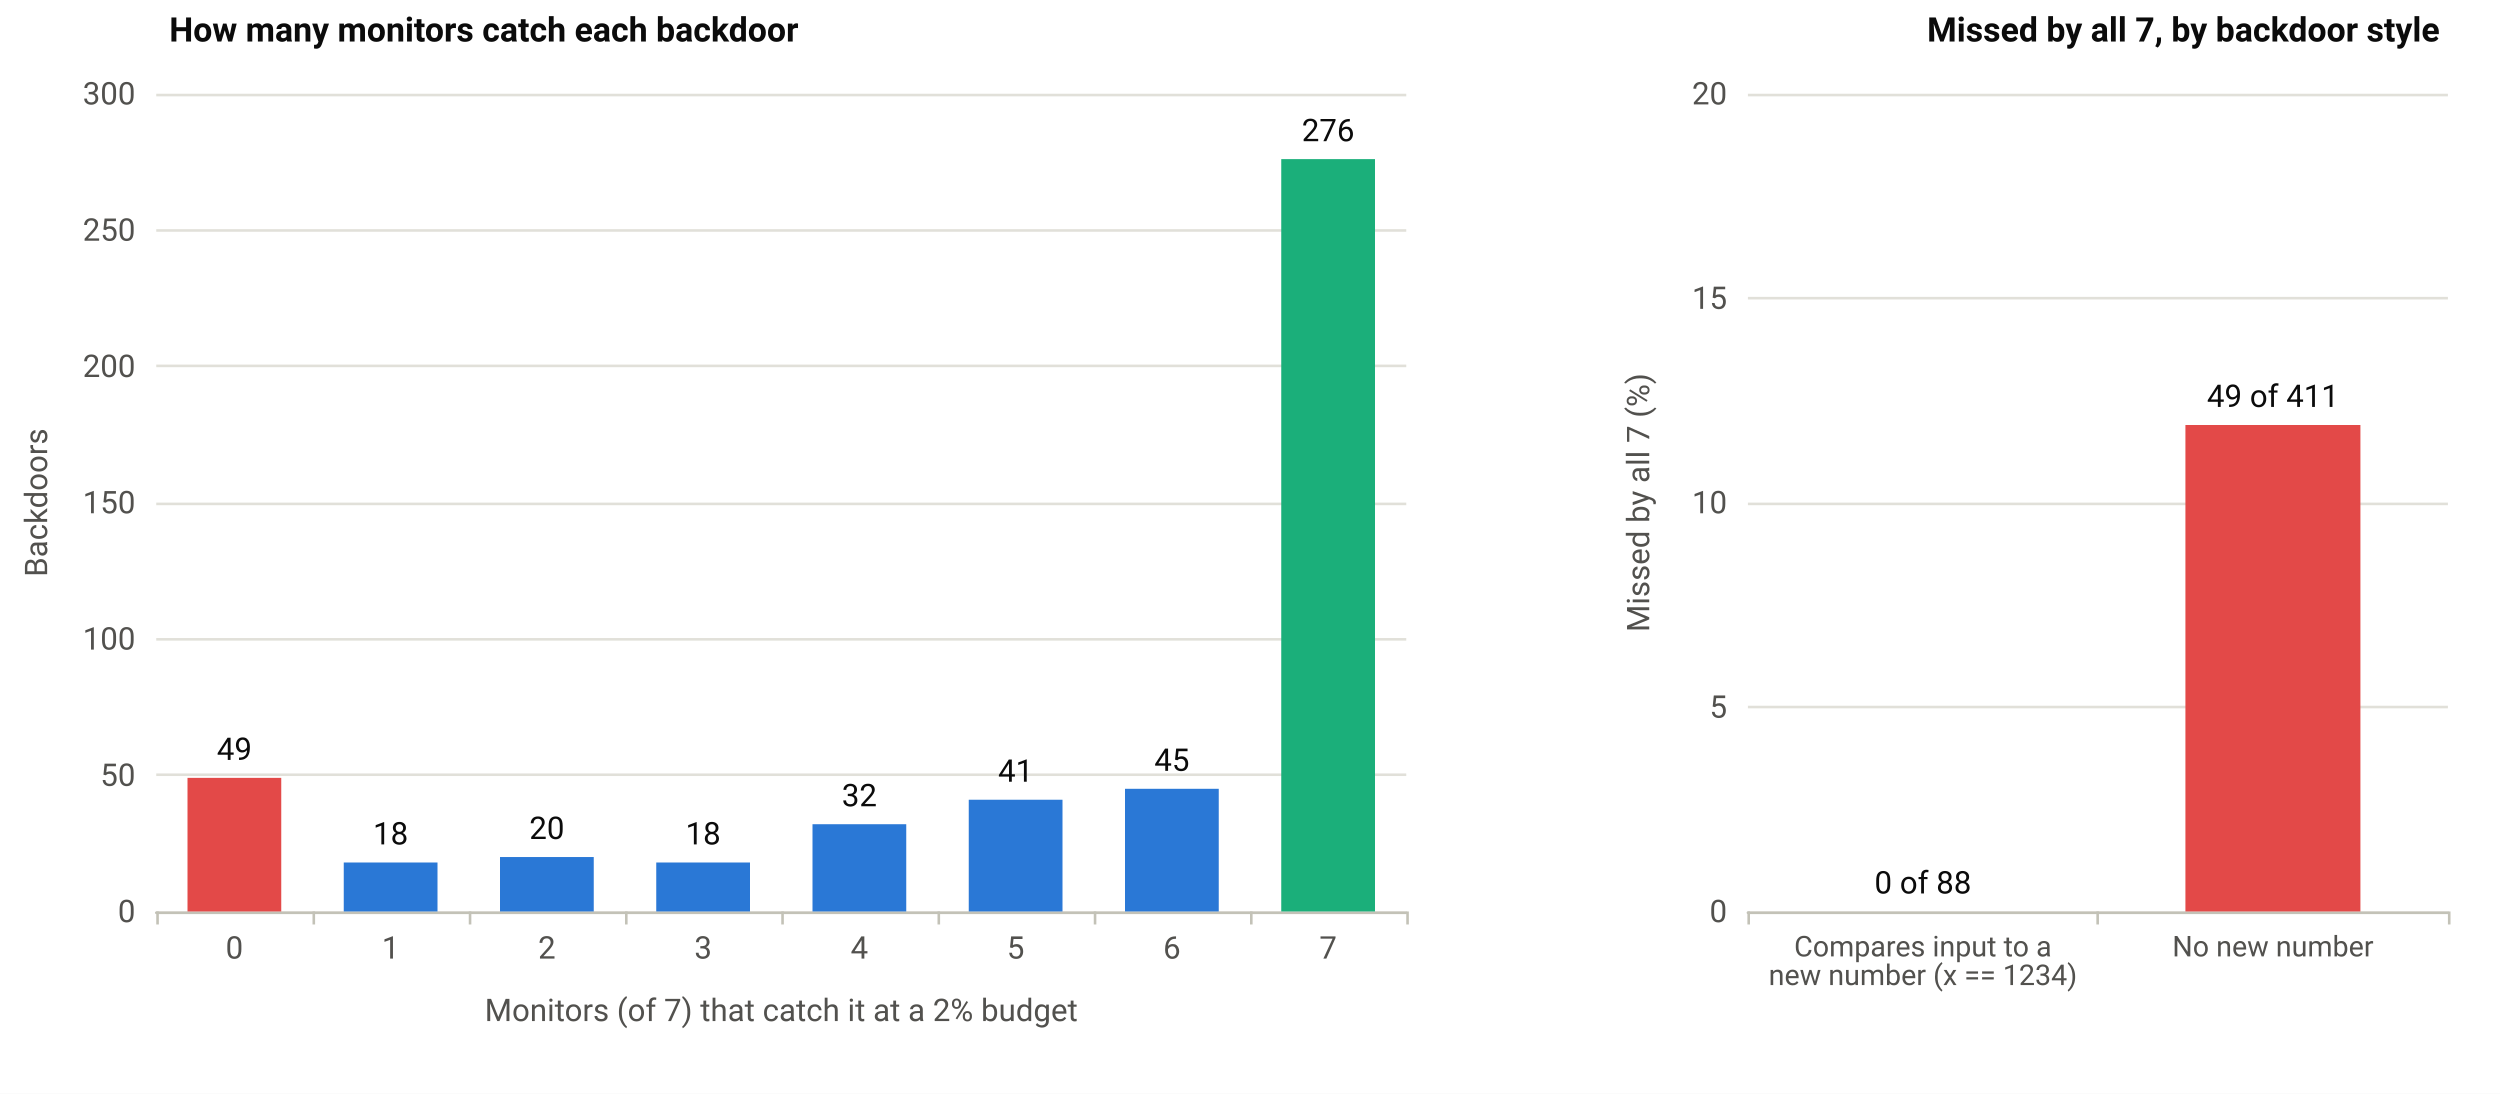
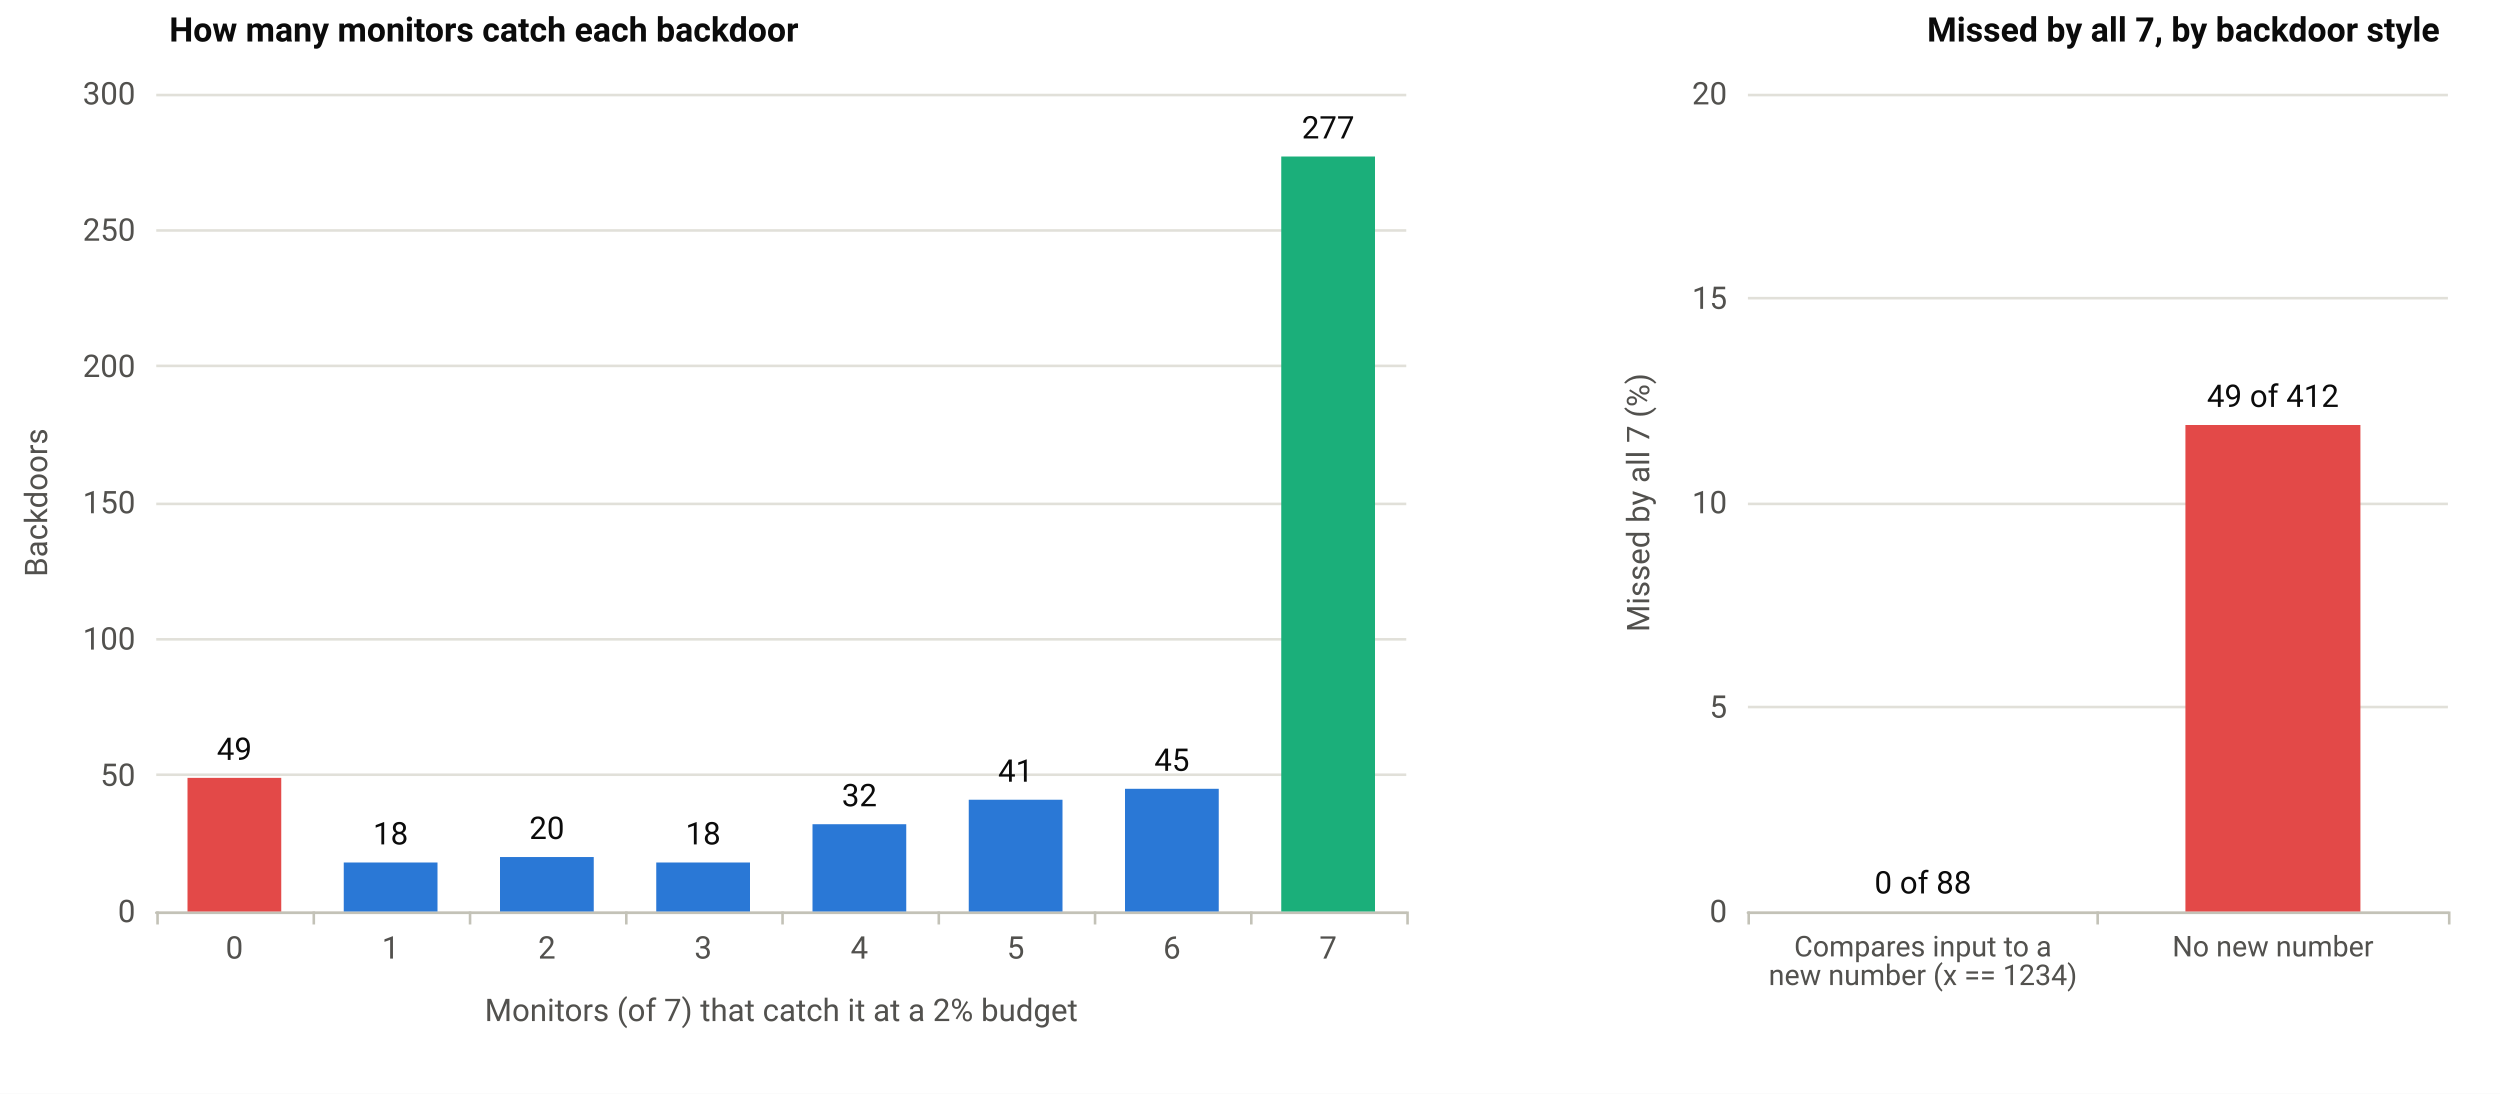
<svg xmlns="http://www.w3.org/2000/svg" width="960" height="420" version="1.1" baseProfile="full" viewBox="0 0 960 420">
  <rect width="960" height="420" x="0" y="0" fill="#ffffff" />
-   <path d="M60 350.5L540 350.5" fill="transparent" stroke="#e1e0d9" class="zr4-cls-27" />
-   <path d="M60 297.5L540 297.5" fill="transparent" stroke="#e1e0d9" class="zr4-cls-27" />
-   <path d="M60 245.5L540 245.5" fill="transparent" stroke="#e1e0d9" class="zr4-cls-27" />
-   <path d="M60 193.5L540 193.5" fill="transparent" stroke="#e1e0d9" class="zr4-cls-27" />
-   <path d="M60 140.5L540 140.5" fill="transparent" stroke="#e1e0d9" class="zr4-cls-27" />
-   <path d="M60 88.5L540 88.5" fill="transparent" stroke="#e1e0d9" class="zr4-cls-27" />
-   <path d="M60 36.5L540 36.5" fill="transparent" stroke="#e1e0d9" class="zr4-cls-27" />
-   <path d="M671.2 350.5L940 350.5" fill="transparent" stroke="#e1e0d9" class="zr4-cls-27" />
-   <path d="M671.2 271.5L940 271.5" fill="transparent" stroke="#e1e0d9" class="zr4-cls-27" />
-   <path d="M671.2 193.5L940 193.5" fill="transparent" stroke="#e1e0d9" class="zr4-cls-27" />
-   <path d="M671.2 114.5L940 114.5" fill="transparent" stroke="#e1e0d9" class="zr4-cls-27" />
-   <path d="M671.2 36.5L940 36.5" fill="transparent" stroke="#e1e0d9" class="zr4-cls-27" />
+   <path d="M60 350.5L540 350.5" fill="transparent" stroke="#e1e0d9" class="zr4-cls-28" />
+   <path d="M60 297.5L540 297.5" fill="transparent" stroke="#e1e0d9" class="zr4-cls-28" />
+   <path d="M60 245.5L540 245.5" fill="transparent" stroke="#e1e0d9" class="zr4-cls-28" />
+   <path d="M60 193.5L540 193.5" fill="transparent" stroke="#e1e0d9" class="zr4-cls-28" />
+   <path d="M60 140.5L540 140.5" fill="transparent" stroke="#e1e0d9" class="zr4-cls-28" />
+   <path d="M60 88.5L540 88.5" fill="transparent" stroke="#e1e0d9" class="zr4-cls-28" />
+   <path d="M60 36.5L540 36.5" fill="transparent" stroke="#e1e0d9" class="zr4-cls-28" />
+   <path d="M671.2 350.5L940 350.5" fill="transparent" stroke="#e1e0d9" class="zr4-cls-28" />
+   <path d="M671.2 271.5L940 271.5" fill="transparent" stroke="#e1e0d9" class="zr4-cls-28" />
+   <path d="M671.2 193.5L940 193.5" fill="transparent" stroke="#e1e0d9" class="zr4-cls-28" />
+   <path d="M671.2 114.5L940 114.5" fill="transparent" stroke="#e1e0d9" class="zr4-cls-28" />
+   <path d="M671.2 36.5L940 36.5" fill="transparent" stroke="#e1e0d9" class="zr4-cls-28" />
  <text dominant-baseline="central" text-anchor="middle" style="font-size:12px;font-family:-apple-system, BlinkMacSystemFont, 'Segoe UI', Roboto, Helvetica, Arial, sans-serif;" y="-6" transform="matrix(0,-1,1,0,20,193)" fill="#52514e">Backdoors</text>
  <text dominant-baseline="central" text-anchor="middle" style="font-size:12px;font-family:-apple-system, BlinkMacSystemFont, 'Segoe UI', Roboto, Helvetica, Arial, sans-serif;" xml:space="preserve" y="-6" transform="matrix(0,-1,1,0,635.2,193)" fill="#52514e">Missed by all 7 (%)</text>
-   <path d="M60 350.5L540 350.5" fill="transparent" stroke="#c3c2b7" stroke-linecap="round" class="zr4-cls-27" />
+   <path d="M60 350.5L540 350.5" fill="transparent" stroke="#c3c2b7" stroke-linecap="round" class="zr4-cls-28" />
  <text dominant-baseline="central" text-anchor="middle" style="font-size:12px;font-family:-apple-system, BlinkMacSystemFont, 'Segoe UI', Roboto, Helvetica, Arial, sans-serif;" xml:space="preserve" y="6" transform="translate(300 382)" fill="#52514e">Monitors (of 7) that catch it at a 2% budget</text>
-   <path d="M671.2 350.5L940 350.5" fill="transparent" stroke="#c3c2b7" stroke-linecap="round" class="zr4-cls-27" />
-   <path d="M60.5 350L60.5 355" fill="transparent" stroke="#c3c2b7" class="zr4-cls-27" />
-   <path d="M120.5 350L120.5 355" fill="transparent" stroke="#c3c2b7" class="zr4-cls-27" />
-   <path d="M180.5 350L180.5 355" fill="transparent" stroke="#c3c2b7" class="zr4-cls-27" />
-   <path d="M240.5 350L240.5 355" fill="transparent" stroke="#c3c2b7" class="zr4-cls-27" />
-   <path d="M300.5 350L300.5 355" fill="transparent" stroke="#c3c2b7" class="zr4-cls-27" />
-   <path d="M360.5 350L360.5 355" fill="transparent" stroke="#c3c2b7" class="zr4-cls-27" />
-   <path d="M420.5 350L420.5 355" fill="transparent" stroke="#c3c2b7" class="zr4-cls-27" />
-   <path d="M480.5 350L480.5 355" fill="transparent" stroke="#c3c2b7" class="zr4-cls-27" />
-   <path d="M540.5 350L540.5 355" fill="transparent" stroke="#c3c2b7" class="zr4-cls-27" />
-   <path d="M671.5 350L671.5 355" fill="transparent" stroke="#c3c2b7" class="zr4-cls-27" />
-   <path d="M805.5 350L805.5 355" fill="transparent" stroke="#c3c2b7" class="zr4-cls-27" />
-   <path d="M940.5 350L940.5 355" fill="transparent" stroke="#c3c2b7" class="zr4-cls-27" />
+   <path d="M671.2 350.5L940 350.5" fill="transparent" stroke="#c3c2b7" stroke-linecap="round" class="zr4-cls-28" />
+   <path d="M60.5 350L60.5 355" fill="transparent" stroke="#c3c2b7" class="zr4-cls-28" />
+   <path d="M120.5 350L120.5 355" fill="transparent" stroke="#c3c2b7" class="zr4-cls-28" />
+   <path d="M180.5 350L180.5 355" fill="transparent" stroke="#c3c2b7" class="zr4-cls-28" />
+   <path d="M240.5 350L240.5 355" fill="transparent" stroke="#c3c2b7" class="zr4-cls-28" />
+   <path d="M300.5 350L300.5 355" fill="transparent" stroke="#c3c2b7" class="zr4-cls-28" />
+   <path d="M360.5 350L360.5 355" fill="transparent" stroke="#c3c2b7" class="zr4-cls-28" />
+   <path d="M420.5 350L420.5 355" fill="transparent" stroke="#c3c2b7" class="zr4-cls-28" />
+   <path d="M480.5 350L480.5 355" fill="transparent" stroke="#c3c2b7" class="zr4-cls-28" />
+   <path d="M540.5 350L540.5 355" fill="transparent" stroke="#c3c2b7" class="zr4-cls-28" />
+   <path d="M671.5 350L671.5 355" fill="transparent" stroke="#c3c2b7" class="zr4-cls-28" />
+   <path d="M805.5 350L805.5 355" fill="transparent" stroke="#c3c2b7" class="zr4-cls-28" />
+   <path d="M940.5 350L940.5 355" fill="transparent" stroke="#c3c2b7" class="zr4-cls-28" />
  <text dominant-baseline="central" text-anchor="end" style="font-size:12px;font-family:-apple-system, BlinkMacSystemFont, 'Segoe UI', Roboto, Helvetica, Arial, sans-serif;" transform="translate(52 350)" fill="#52514e">0</text>
  <text dominant-baseline="central" text-anchor="end" style="font-size:12px;font-family:-apple-system, BlinkMacSystemFont, 'Segoe UI', Roboto, Helvetica, Arial, sans-serif;" transform="translate(52 297.6667)" fill="#52514e">50</text>
  <text dominant-baseline="central" text-anchor="end" style="font-size:12px;font-family:-apple-system, BlinkMacSystemFont, 'Segoe UI', Roboto, Helvetica, Arial, sans-serif;" transform="translate(52 245.3333)" fill="#52514e">100</text>
  <text dominant-baseline="central" text-anchor="end" style="font-size:12px;font-family:-apple-system, BlinkMacSystemFont, 'Segoe UI', Roboto, Helvetica, Arial, sans-serif;" transform="translate(52 193)" fill="#52514e">150</text>
  <text dominant-baseline="central" text-anchor="end" style="font-size:12px;font-family:-apple-system, BlinkMacSystemFont, 'Segoe UI', Roboto, Helvetica, Arial, sans-serif;" transform="translate(52 140.6667)" fill="#52514e">200</text>
  <text dominant-baseline="central" text-anchor="end" style="font-size:12px;font-family:-apple-system, BlinkMacSystemFont, 'Segoe UI', Roboto, Helvetica, Arial, sans-serif;" transform="translate(52 88.3333)" fill="#52514e">250</text>
  <text dominant-baseline="central" text-anchor="end" style="font-size:12px;font-family:-apple-system, BlinkMacSystemFont, 'Segoe UI', Roboto, Helvetica, Arial, sans-serif;" transform="translate(52 36)" fill="#52514e">300</text>
  <text dominant-baseline="central" text-anchor="end" style="font-size:12px;font-family:-apple-system, BlinkMacSystemFont, 'Segoe UI', Roboto, Helvetica, Arial, sans-serif;" transform="translate(663.2 350)" fill="#52514e">0</text>
  <text dominant-baseline="central" text-anchor="end" style="font-size:12px;font-family:-apple-system, BlinkMacSystemFont, 'Segoe UI', Roboto, Helvetica, Arial, sans-serif;" transform="translate(663.2 271.5)" fill="#52514e">5</text>
  <text dominant-baseline="central" text-anchor="end" style="font-size:12px;font-family:-apple-system, BlinkMacSystemFont, 'Segoe UI', Roboto, Helvetica, Arial, sans-serif;" transform="translate(663.2 193)" fill="#52514e">10</text>
  <text dominant-baseline="central" text-anchor="end" style="font-size:12px;font-family:-apple-system, BlinkMacSystemFont, 'Segoe UI', Roboto, Helvetica, Arial, sans-serif;" transform="translate(663.2 114.5)" fill="#52514e">15</text>
  <text dominant-baseline="central" text-anchor="end" style="font-size:12px;font-family:-apple-system, BlinkMacSystemFont, 'Segoe UI', Roboto, Helvetica, Arial, sans-serif;" transform="translate(663.2 36)" fill="#52514e">20</text>
  <text dominant-baseline="central" text-anchor="middle" style="font-size:12px;font-family:-apple-system, BlinkMacSystemFont, 'Segoe UI', Roboto, Helvetica, Arial, sans-serif;" y="6" transform="translate(90 358)" fill="#52514e">0</text>
  <text dominant-baseline="central" text-anchor="middle" style="font-size:12px;font-family:-apple-system, BlinkMacSystemFont, 'Segoe UI', Roboto, Helvetica, Arial, sans-serif;" y="6" transform="translate(150 358)" fill="#52514e">1</text>
  <text dominant-baseline="central" text-anchor="middle" style="font-size:12px;font-family:-apple-system, BlinkMacSystemFont, 'Segoe UI', Roboto, Helvetica, Arial, sans-serif;" y="6" transform="translate(210 358)" fill="#52514e">2</text>
  <text dominant-baseline="central" text-anchor="middle" style="font-size:12px;font-family:-apple-system, BlinkMacSystemFont, 'Segoe UI', Roboto, Helvetica, Arial, sans-serif;" y="6" transform="translate(270 358)" fill="#52514e">3</text>
  <text dominant-baseline="central" text-anchor="middle" style="font-size:12px;font-family:-apple-system, BlinkMacSystemFont, 'Segoe UI', Roboto, Helvetica, Arial, sans-serif;" y="6" transform="translate(330 358)" fill="#52514e">4</text>
  <text dominant-baseline="central" text-anchor="middle" style="font-size:12px;font-family:-apple-system, BlinkMacSystemFont, 'Segoe UI', Roboto, Helvetica, Arial, sans-serif;" y="6" transform="translate(390 358)" fill="#52514e">5</text>
  <text dominant-baseline="central" text-anchor="middle" style="font-size:12px;font-family:-apple-system, BlinkMacSystemFont, 'Segoe UI', Roboto, Helvetica, Arial, sans-serif;" y="6" transform="translate(450 358)" fill="#52514e">6</text>
  <text dominant-baseline="central" text-anchor="middle" style="font-size:12px;font-family:-apple-system, BlinkMacSystemFont, 'Segoe UI', Roboto, Helvetica, Arial, sans-serif;" y="6" transform="translate(510 358)" fill="#52514e">7</text>
  <text dominant-baseline="central" text-anchor="middle" style="font-size:11px;font-family:-apple-system, BlinkMacSystemFont, 'Segoe UI', Roboto, Helvetica, Arial, sans-serif;" xml:space="preserve" y="5.5" transform="translate(738.4 358)" fill="#52514e">Compares input to a</text>
  <text dominant-baseline="central" text-anchor="middle" style="font-size:11px;font-family:-apple-system, BlinkMacSystemFont, 'Segoe UI', Roboto, Helvetica, Arial, sans-serif;" xml:space="preserve" y="16.5" transform="translate(738.4 358)" fill="#52514e">new number (x == 1234)</text>
  <text dominant-baseline="central" text-anchor="middle" style="font-size:11px;font-family:-apple-system, BlinkMacSystemFont, 'Segoe UI', Roboto, Helvetica, Arial, sans-serif;" xml:space="preserve" y="5.5" transform="translate(872.8 358)" fill="#52514e">No new number</text>
-   <path d="M72 350l36 0l0 -51.3l-36 0Z" fill="#e34948" ecmeta_series_index="0" ecmeta_data_index="0" ecmeta_ssr_type="chart" class="zr4-cls-28" />
-   <path d="M132 350l36 0l0 -18.8l-36 0Z" fill="#2a78d6" ecmeta_series_index="0" ecmeta_data_index="1" ecmeta_ssr_type="chart" class="zr4-cls-29" />
-   <path d="M192 350l36 0l0 -20.9l-36 0Z" fill="#2a78d6" ecmeta_series_index="0" ecmeta_data_index="2" ecmeta_ssr_type="chart" class="zr4-cls-29" />
-   <path d="M252 350l36 0l0 -18.8l-36 0Z" fill="#2a78d6" ecmeta_series_index="0" ecmeta_data_index="3" ecmeta_ssr_type="chart" class="zr4-cls-29" />
-   <path d="M312 350l36 0l0 -33.5l-36 0Z" fill="#2a78d6" ecmeta_series_index="0" ecmeta_data_index="4" ecmeta_ssr_type="chart" class="zr4-cls-29" />
-   <path d="M372 350l36 0l0 -42.9l-36 0Z" fill="#2a78d6" ecmeta_series_index="0" ecmeta_data_index="5" ecmeta_ssr_type="chart" class="zr4-cls-29" />
-   <path d="M432 350l36 0l0 -47.1l-36 0Z" fill="#2a78d6" ecmeta_series_index="0" ecmeta_data_index="6" ecmeta_ssr_type="chart" class="zr4-cls-29" />
-   <path d="M492 350l36 0l0 -288.9l-36 0Z" fill="#1baf7a" ecmeta_series_index="0" ecmeta_data_index="7" ecmeta_ssr_type="chart" class="zr4-cls-30" />
-   <path d="M704.8 350l67.2 0l0 0l-67.2 0Z" fill="#e34948" ecmeta_series_index="1" ecmeta_data_index="0" ecmeta_ssr_type="chart" class="zr4-cls-28" />
-   <path d="M839.2 350l67.2 0l0 -186.8l-67.2 0Z" fill="#e34948" ecmeta_series_index="1" ecmeta_data_index="1" ecmeta_ssr_type="chart" class="zr4-cls-28" />
+   <path d="M72 350l36 0l0 -51.3l-36 0Z" fill="#e34948" ecmeta_series_index="0" ecmeta_data_index="0" ecmeta_ssr_type="chart" class="zr4-cls-29" />
+   <path d="M132 350l36 0l0 -18.8l-36 0Z" fill="#2a78d6" ecmeta_series_index="0" ecmeta_data_index="1" ecmeta_ssr_type="chart" class="zr4-cls-30" />
+   <path d="M192 350l36 0l0 -20.9l-36 0Z" fill="#2a78d6" ecmeta_series_index="0" ecmeta_data_index="2" ecmeta_ssr_type="chart" class="zr4-cls-30" />
+   <path d="M252 350l36 0l0 -18.8l-36 0Z" fill="#2a78d6" ecmeta_series_index="0" ecmeta_data_index="3" ecmeta_ssr_type="chart" class="zr4-cls-30" />
+   <path d="M312 350l36 0l0 -33.5l-36 0Z" fill="#2a78d6" ecmeta_series_index="0" ecmeta_data_index="4" ecmeta_ssr_type="chart" class="zr4-cls-30" />
+   <path d="M372 350l36 0l0 -42.9l-36 0Z" fill="#2a78d6" ecmeta_series_index="0" ecmeta_data_index="5" ecmeta_ssr_type="chart" class="zr4-cls-30" />
+   <path d="M432 350l36 0l0 -47.1l-36 0Z" fill="#2a78d6" ecmeta_series_index="0" ecmeta_data_index="6" ecmeta_ssr_type="chart" class="zr4-cls-30" />
+   <path d="M492 350l36 0l0 -289.9l-36 0Z" fill="#1baf7a" ecmeta_series_index="0" ecmeta_data_index="7" ecmeta_ssr_type="chart" class="zr4-cls-31" />
+   <path d="M704.8 350l67.2 0l0 0l-67.2 0Z" fill="#e34948" ecmeta_series_index="1" ecmeta_data_index="0" ecmeta_ssr_type="chart" class="zr4-cls-29" />
+   <path d="M839.2 350l67.2 0l0 -186.8l-67.2 0Z" fill="#e34948" ecmeta_series_index="1" ecmeta_data_index="1" ecmeta_ssr_type="chart" class="zr4-cls-29" />
  <text dominant-baseline="central" text-anchor="middle" style="font-size:12px;font-family:-apple-system, BlinkMacSystemFont, 'Segoe UI', Roboto, Helvetica, Arial, sans-serif;" y="-6" transform="translate(90 293.7133)" fill="#0b0b0b">49</text>
  <text dominant-baseline="central" text-anchor="middle" style="font-size:12px;font-family:-apple-system, BlinkMacSystemFont, 'Segoe UI', Roboto, Helvetica, Arial, sans-serif;" y="-6" transform="translate(150 326.16)" fill="#0b0b0b">18</text>
  <text dominant-baseline="central" text-anchor="middle" style="font-size:12px;font-family:-apple-system, BlinkMacSystemFont, 'Segoe UI', Roboto, Helvetica, Arial, sans-serif;" y="-6" transform="translate(210 324.0667)" fill="#0b0b0b">20</text>
  <text dominant-baseline="central" text-anchor="middle" style="font-size:12px;font-family:-apple-system, BlinkMacSystemFont, 'Segoe UI', Roboto, Helvetica, Arial, sans-serif;" y="-6" transform="translate(270 326.16)" fill="#0b0b0b">18</text>
  <text dominant-baseline="central" text-anchor="middle" style="font-size:12px;font-family:-apple-system, BlinkMacSystemFont, 'Segoe UI', Roboto, Helvetica, Arial, sans-serif;" y="-6" transform="translate(330 311.5067)" fill="#0b0b0b">32</text>
  <text dominant-baseline="central" text-anchor="middle" style="font-size:12px;font-family:-apple-system, BlinkMacSystemFont, 'Segoe UI', Roboto, Helvetica, Arial, sans-serif;" y="-6" transform="translate(390 302.0867)" fill="#0b0b0b">41</text>
  <text dominant-baseline="central" text-anchor="middle" style="font-size:12px;font-family:-apple-system, BlinkMacSystemFont, 'Segoe UI', Roboto, Helvetica, Arial, sans-serif;" y="-6" transform="translate(450 297.9)" fill="#0b0b0b">45</text>
-   <text dominant-baseline="central" text-anchor="middle" style="font-size:12px;font-family:-apple-system, BlinkMacSystemFont, 'Segoe UI', Roboto, Helvetica, Arial, sans-serif;" y="-6" transform="translate(510 56.12)" fill="#0b0b0b">276</text>
+   <text dominant-baseline="central" text-anchor="middle" style="font-size:12px;font-family:-apple-system, BlinkMacSystemFont, 'Segoe UI', Roboto, Helvetica, Arial, sans-serif;" y="-6" transform="translate(510 55.0733)" fill="#0b0b0b">277</text>
  <text dominant-baseline="central" text-anchor="middle" style="font-size:12px;font-family:-apple-system, BlinkMacSystemFont, 'Segoe UI', Roboto, Helvetica, Arial, sans-serif;" xml:space="preserve" y="-6" transform="translate(738.4 345)" fill="#0b0b0b">0 of 88</text>
-   <text dominant-baseline="central" text-anchor="middle" style="font-size:12px;font-family:-apple-system, BlinkMacSystemFont, 'Segoe UI', Roboto, Helvetica, Arial, sans-serif;" xml:space="preserve" y="-6" transform="translate(872.8 158.17)" fill="#0b0b0b">49 of 411</text>
-   <path d="M-5 -5l249.2 0l0 23l-249.2 0Z" transform="translate(65 5)" fill="rgb(0,0,0)" fill-opacity="0" stroke="#ccc" stroke-width="0" class="zr4-cls-27" />
-   <path d="M-5 -5l205 0l0 23l-205 0Z" transform="translate(740 5)" fill="rgb(0,0,0)" fill-opacity="0" stroke="#ccc" stroke-width="0" class="zr4-cls-27" />
+   <text dominant-baseline="central" text-anchor="middle" style="font-size:12px;font-family:-apple-system, BlinkMacSystemFont, 'Segoe UI', Roboto, Helvetica, Arial, sans-serif;" xml:space="preserve" y="-6" transform="translate(872.8 158.17)" fill="#0b0b0b">49 of 412</text>
+   <path d="M-5 -5l249.2 0l0 23l-249.2 0Z" transform="translate(65 5)" fill="rgb(0,0,0)" fill-opacity="0" stroke="#ccc" stroke-width="0" class="zr4-cls-28" />
+   <path d="M-5 -5l205 0l0 23l-205 0Z" transform="translate(740 5)" fill="rgb(0,0,0)" fill-opacity="0" stroke="#ccc" stroke-width="0" class="zr4-cls-28" />
  <text dominant-baseline="central" text-anchor="start" style="font-size:13px;font-family:-apple-system, BlinkMacSystemFont, 'Segoe UI', Roboto, Helvetica, Arial, sans-serif;font-weight:bold;" xml:space="preserve" y="6.5" transform="translate(65 5)" fill="#0b0b0b">How many monitors catch each backdoor</text>
  <text dominant-baseline="central" text-anchor="start" style="font-size:13px;font-family:-apple-system, BlinkMacSystemFont, 'Segoe UI', Roboto, Helvetica, Arial, sans-serif;font-weight:bold;" xml:space="preserve" y="6.5" transform="translate(740 5)" fill="#0b0b0b">Missed by all 7, by backdoor style</text>
  <style>
- .zr4-cls-27:hover {
+ .zr4-cls-28:hover {
pointer-events:none;
}
- .zr4-cls-28:hover {
+ .zr4-cls-29:hover {
cursor:pointer;
fill:rgba(249,80,79,1);
}
- .zr4-cls-29:hover {
+ .zr4-cls-30:hover {
cursor:pointer;
fill:rgba(46,132,235,1);
}
- .zr4-cls-30:hover {
+ .zr4-cls-31:hover {
cursor:pointer;
fill:rgba(29,192,134,1);
}



</style>
</svg>
